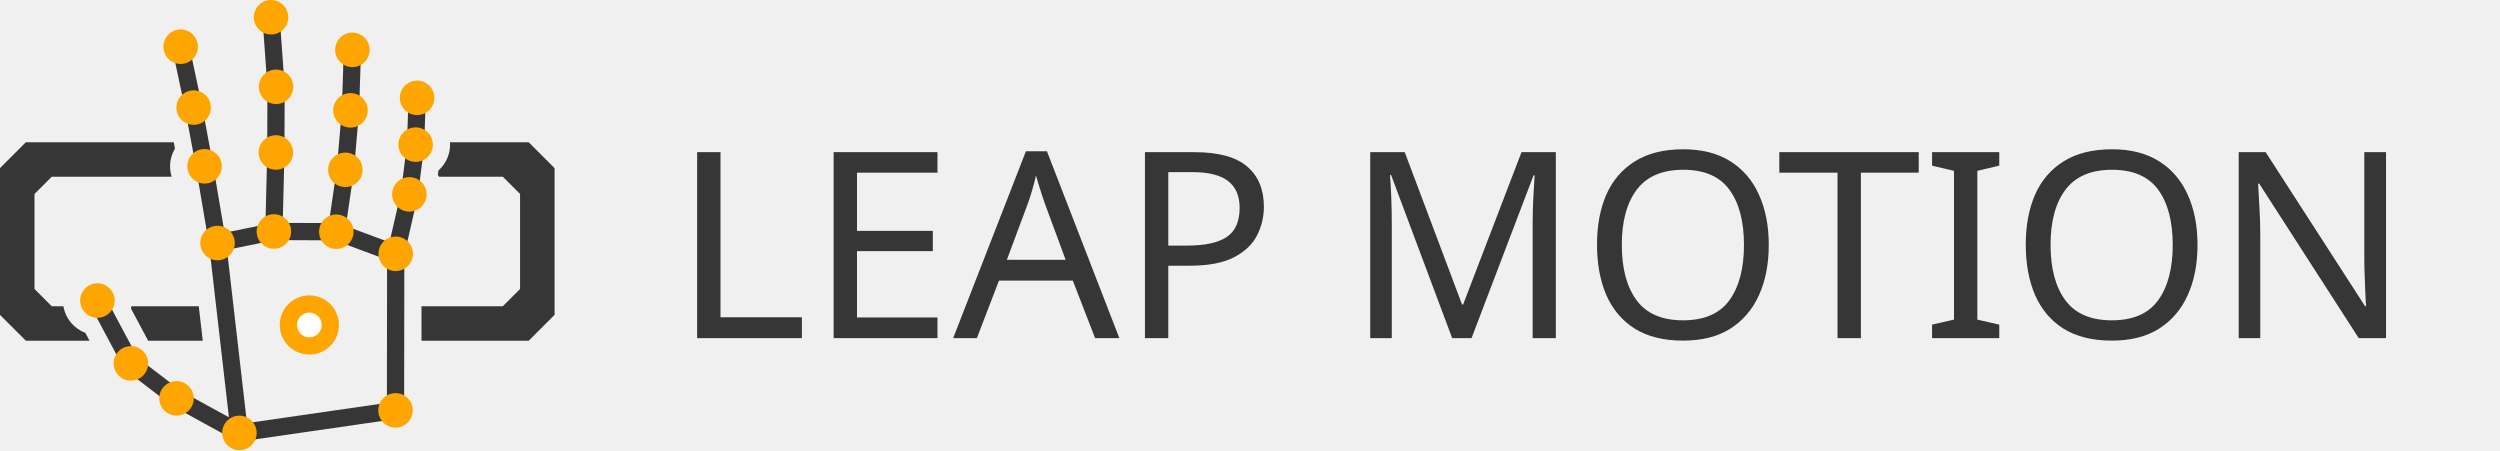
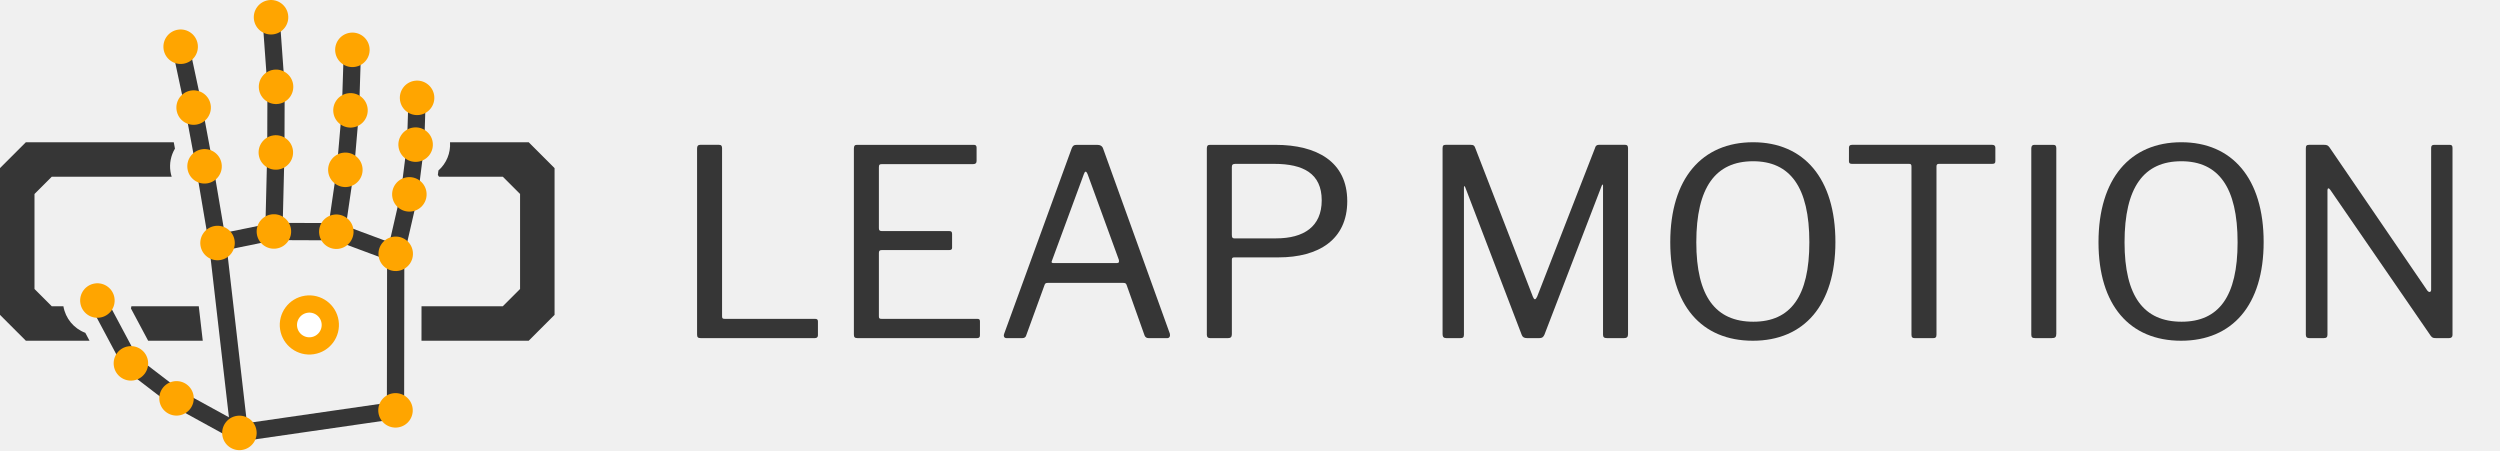
<svg xmlns="http://www.w3.org/2000/svg" width="217.426mm" height="39.15mm" viewBox="0 0 217.426 39.15" version="1.1" id="svg8">
  <defs id="defs2" />
  <g id="layer1" transform="translate(-42.01758,-153.7392)">
    <path transform="matrix(0.2645833,0,0,0.2645833,42.01758,153.7392)" d="M 8.504 46.754 L 0 55.258 L 0 103.498 L 8.504 112.002 L 29.428 112.002 L 28.041 109.402 A 11.336 11.336 0 0 1 20.838 100.664 L 17.008 100.664 L 11.338 94.994 L 11.338 63.762 L 17.008 58.092 L 56.43 58.092 A 11.336 11.336 0 0 1 56.027 56.361 A 11.336 11.336 0 0 1 57.508 48.854 L 57.117 46.754 L 8.504 46.754 z M 147.924 46.754 A 11.336 11.336 0 0 1 144.113 56.043 L 143.93 57.504 A 11.336 11.336 0 0 1 144.303 58.092 L 165.281 58.092 L 170.949 63.762 L 170.949 94.994 L 165.281 100.664 L 138.557 100.664 L 138.543 112.002 L 173.785 112.002 L 182.289 103.498 L 182.289 55.258 L 173.785 46.754 L 147.924 46.754 z M 43.195 100.664 A 11.336 11.336 0 0 1 43.047 101.398 L 48.697 112.002 L 66.648 112.002 L 65.34 100.664 L 43.195 100.664 z " style="color:#000000;font-style:normal;font-variant:normal;font-weight:normal;font-stretch:normal;font-size:medium;line-height:normal;font-family:sans-serif;font-variant-ligatures:normal;font-variant-position:normal;font-variant-caps:normal;font-variant-numeric:normal;font-variant-alternates:normal;font-variant-east-asian:normal;font-feature-settings:normal;font-variation-settings:normal;text-indent:0;text-align:start;text-decoration:none;text-decoration-line:none;text-decoration-style:solid;text-decoration-color:#000000;letter-spacing:normal;word-spacing:normal;text-transform:none;writing-mode:lr-tb;direction:ltr;text-orientation:mixed;dominant-baseline:auto;baseline-shift:baseline;text-anchor:start;white-space:normal;shape-padding:0;shape-margin:0;inline-size:0;clip-rule:nonzero;display:inline;overflow:visible;visibility:visible;opacity:1;isolation:auto;mix-blend-mode:normal;color-interpolation:sRGB;color-interpolation-filters:linearRGB;solid-color:#000000;solid-opacity:1;vector-effect:none;fill:#363636;fill-opacity:1;fill-rule:nonzero;stroke:none;stroke-width:17.008;stroke-linecap:butt;stroke-linejoin:bevel;stroke-miterlimit:4;stroke-dasharray:none;stroke-dashoffset:0;stroke-opacity:1;color-rendering:auto;image-rendering:auto;shape-rendering:auto;text-rendering:auto;enable-background:accumulate;stop-color:#000000;stop-opacity:1" id="path1885" />
-     <text xml:space="preserve" style="font-style:normal;font-variant:normal;font-weight:normal;font-stretch:normal;font-size:22.655px;line-height:1.25;font-family:'Libre Franklin';-inkscape-font-specification:'Libre Franklin';letter-spacing:0px;word-spacing:0px;fill:#363636;fill-opacity:1;stroke:none;stroke-width:0.265" x="100.444" y="183.146" id="text852">
-       <tspan id="tspan850" x="100.444" y="183.146" style="font-style:normal;font-variant:normal;font-weight:normal;font-stretch:normal;font-family:'Libre Franklin';-inkscape-font-specification:'Libre Franklin';fill:#363636;fill-opacity:1;stroke-width:0.265">LEAP MOTION</tspan>
-     </text>
+     <g aria-label="LEAP MOTION" id="text852" style="font-style:normal;font-variant:normal;font-weight:normal;font-stretch:normal;font-size:22.655px;line-height:1.25;font-family:'Libre Franklin';-inkscape-font-specification:'Libre Franklin';letter-spacing:0px;word-spacing:0px;fill:#363636;fill-opacity:1;stroke:none;stroke-width:0.265">
+       <path d="m 102.642,166.653 v 16.176 c 0,0.227 0.068,0.317 0.317,0.317 h 9.923 c 0.181,0 0.272,-0.091 0.272,-0.249 v -1.201 c 0,-0.181 -0.091,-0.227 -0.272,-0.227 h -7.839 c -0.181,0 -0.227,-0.045 -0.227,-0.227 v -14.612 c 0,-0.204 -0.068,-0.295 -0.272,-0.295 h -1.631 c -0.181,0 -0.272,0.091 -0.272,0.317 z" style="font-style:normal;font-variant:normal;font-weight:normal;font-stretch:normal;font-family:'Libre Franklin';-inkscape-font-specification:'Libre Franklin';fill:#363636;fill-opacity:1;stroke-width:0.265" id="path5185" />
+       <path d="m 116.28,166.653 v 16.176 c 0,0.227 0.068,0.317 0.317,0.317 h 10.399 c 0.181,0 0.249,-0.091 0.249,-0.249 v -1.201 c 0,-0.181 -0.068,-0.227 -0.249,-0.227 h -8.314 c -0.181,0 -0.227,-0.045 -0.227,-0.227 v -5.505 c 0,-0.181 0.068,-0.249 0.249,-0.249 h 5.868 c 0.181,0 0.249,-0.068 0.249,-0.204 v -1.201 c 0,-0.181 -0.068,-0.249 -0.249,-0.249 h -5.868 c -0.181,0 -0.249,-0.068 -0.249,-0.249 v -5.301 c 0,-0.227 0.068,-0.272 0.295,-0.272 h 7.907 c 0.204,0 0.295,-0.091 0.295,-0.272 v -1.155 c 0,-0.159 -0.068,-0.249 -0.227,-0.249 h -10.172 c -0.204,0 -0.272,0.091 -0.272,0.317 z" style="font-style:normal;font-variant:normal;font-weight:normal;font-stretch:normal;font-family:'Libre Franklin';-inkscape-font-specification:'Libre Franklin';fill:#363636;fill-opacity:1;stroke-width:0.265" id="path5187" />
+       <path d="m 129.556,183.146 h 1.359 c 0.181,0 0.295,-0.068 0.34,-0.204 l 1.608,-4.418 c 0.045,-0.136 0.113,-0.181 0.272,-0.181 h 6.593 c 0.181,0 0.227,0.068 0.272,0.181 l 1.563,4.395 c 0.068,0.159 0.181,0.227 0.362,0.227 h 1.609 c 0.204,0 0.272,-0.181 0.227,-0.385 l -5.8,-16.085 c -0.068,-0.227 -0.249,-0.34 -0.521,-0.34 h -1.767 c -0.272,0 -0.362,0.091 -0.453,0.317 l -5.868,16.108 c -0.091,0.249 0.023,0.385 0.204,0.385 z m 4.101,-6.525 c -0.181,0 -0.227,-0.068 -0.136,-0.249 l 2.764,-7.499 c 0.091,-0.272 0.204,-0.272 0.317,0 l 2.719,7.453 c 0.045,0.181 0.023,0.295 -0.181,0.295 z" style="font-style:normal;font-variant:normal;font-weight:normal;font-stretch:normal;font-family:'Libre Franklin';-inkscape-font-specification:'Libre Franklin';fill:#363636;fill-opacity:1;stroke-width:0.265" id="path5189" />
+       <path d="m 159.188,171.23 c 0,-3.444 -2.673,-4.893 -6.23,-4.893 h -5.709 c -0.204,0 -0.272,0.091 -0.272,0.317 v 16.198 c 0,0.204 0.091,0.295 0.295,0.295 h 1.541 c 0.227,0 0.34,-0.091 0.34,-0.34 v -6.479 c 0,-0.136 0.045,-0.204 0.204,-0.204 h 3.851 c 3.489,0 5.981,-1.541 5.981,-4.893 z m -2.22,-0.068 c 0,2.288 -1.563,3.308 -3.965,3.308 h -3.647 c -0.159,0 -0.204,-0.091 -0.204,-0.317 v -5.89 c 0,-0.204 0.091,-0.272 0.295,-0.272 h 3.398 c 2.515,0 4.123,0.838 4.123,3.172 z" style="font-style:normal;font-variant:normal;font-weight:normal;font-stretch:normal;font-family:'Libre Franklin';-inkscape-font-specification:'Libre Franklin';fill:#363636;fill-opacity:1;stroke-width:0.265" id="path5191" />
+       <path d="m 167.797,183.146 h 1.223 c 0.227,0 0.317,-0.068 0.317,-0.295 v -12.823 c 0,-0.136 0.068,-0.136 0.113,0 l 4.916,12.845 c 0.068,0.181 0.204,0.272 0.453,0.272 h 1.087 c 0.227,0 0.34,-0.091 0.43,-0.295 l 4.984,-12.959 c 0.045,-0.113 0.113,-0.159 0.113,0 v 12.959 c 0,0.204 0.091,0.295 0.34,0.295 h 1.495 c 0.227,0 0.34,-0.091 0.34,-0.34 v -16.176 c 0,-0.204 -0.068,-0.295 -0.249,-0.295 h -2.288 c -0.181,0 -0.295,0.091 -0.34,0.295 l -5.029,12.913 c -0.136,0.295 -0.249,0.295 -0.362,0.023 l -5.029,-12.981 c -0.068,-0.181 -0.136,-0.249 -0.385,-0.249 h -2.175 c -0.204,0 -0.272,0.068 -0.272,0.317 v 16.153 c 0,0.227 0.091,0.34 0.317,0.34 z" style="font-style:normal;font-variant:normal;font-weight:normal;font-stretch:normal;font-family:'Libre Franklin';-inkscape-font-specification:'Libre Franklin';fill:#363636;fill-opacity:1;stroke-width:0.265" id="path5193" />
+       <path d="m 194.462,183.373 c 4.463,0 7.182,-3.104 7.182,-8.586 0,-5.528 -2.741,-8.677 -7.159,-8.677 -4.44,0 -7.204,3.149 -7.204,8.699 0,5.482 2.719,8.564 7.182,8.564 z m 0.045,-1.654 c -3.285,0 -4.961,-2.198 -4.961,-6.91 0,-4.78 1.676,-7.046 4.939,-7.046 3.217,0 4.893,2.243 4.893,7.046 0,4.712 -1.631,6.91 -4.871,6.91 z" style="font-style:normal;font-variant:normal;font-weight:normal;font-stretch:normal;font-family:'Libre Franklin';-inkscape-font-specification:'Libre Franklin';fill:#363636;fill-opacity:1;stroke-width:0.265" id="path5195" />
+       <path d="m 202.821,167.763 c 0,0.181 0.091,0.227 0.272,0.227 h 4.939 c 0.181,0 0.227,0.045 0.227,0.249 v 14.612 c 0,0.227 0.091,0.295 0.272,0.295 h 1.631 c 0.181,0 0.272,-0.068 0.272,-0.295 V 168.216 c 0,-0.181 0.068,-0.227 0.249,-0.227 h 4.599 c 0.181,0 0.272,-0.045 0.272,-0.227 v -1.178 c 0,-0.159 -0.091,-0.249 -0.272,-0.249 h -12.188 c -0.204,0 -0.272,0.091 -0.272,0.249 z" style="font-style:normal;font-variant:normal;font-weight:normal;font-stretch:normal;font-family:'Libre Franklin';-inkscape-font-specification:'Libre Franklin';fill:#363636;fill-opacity:1;stroke-width:0.265" id="path5197" />
+       <path d="m 218.952,166.336 c -0.181,0 -0.272,0.091 -0.272,0.317 v 16.176 c 0,0.227 0.068,0.317 0.34,0.317 h 1.427 c 0.317,0 0.408,-0.091 0.408,-0.385 v -16.13 c 0,-0.204 -0.068,-0.295 -0.272,-0.295 z" style="font-style:normal;font-variant:normal;font-weight:normal;font-stretch:normal;font-family:'Libre Franklin';-inkscape-font-specification:'Libre Franklin';fill:#363636;fill-opacity:1;stroke-width:0.265" id="path5199" />
+       <path d="m 231.706,183.373 c 4.463,0 7.182,-3.104 7.182,-8.586 0,-5.528 -2.741,-8.677 -7.159,-8.677 -4.44,0 -7.204,3.149 -7.204,8.699 0,5.482 2.719,8.564 7.182,8.564 z m 0.045,-1.654 c -3.285,0 -4.961,-2.198 -4.961,-6.91 0,-4.78 1.676,-7.046 4.939,-7.046 3.217,0 4.893,2.243 4.893,7.046 0,4.712 -1.631,6.91 -4.871,6.91 z" style="font-style:normal;font-variant:normal;font-weight:normal;font-stretch:normal;font-family:'Libre Franklin';-inkscape-font-specification:'Libre Franklin';fill:#363636;fill-opacity:1;stroke-width:0.265" id="path5201" />
+       <path d="m 253.727,166.336 c -0.204,0 -0.272,0.091 -0.272,0.272 v 12.324 c 0,0.204 -0.159,0.295 -0.34,0.068 l -8.496,-12.438 c -0.136,-0.181 -0.227,-0.227 -0.476,-0.227 h -1.291 c -0.227,0 -0.295,0.068 -0.295,0.317 v 16.198 c 0,0.204 0.091,0.295 0.295,0.295 h 1.269 c 0.227,0 0.317,-0.091 0.317,-0.295 V 170.278 c 0,-0.181 0.113,-0.227 0.249,-0.023 l 8.745,12.709 c 0.136,0.181 0.272,0.181 0.476,0.181 h 1.11 c 0.181,0 0.295,-0.091 0.295,-0.272 V 166.608 c 0,-0.204 -0.068,-0.272 -0.249,-0.272 z" style="font-style:normal;font-variant:normal;font-weight:normal;font-stretch:normal;font-family:'Libre Franklin';-inkscape-font-specification:'Libre Franklin';fill:#363636;fill-opacity:1;stroke-width:0.265" id="path5203" />
+     </g>
    <path style="fill:none;stroke:#363636;stroke-width:1.5;stroke-linecap:butt;stroke-linejoin:miter;stroke-miterlimit:4;stroke-dasharray:none;stroke-opacity:1" d="m 76.415,189.427 0.018,-13.614 -5.165,-1.921 -5.429,-0.022 -4.903,1.004 1.903,16.515 z" id="path1055" />
    <path style="fill:none;stroke:#363636;stroke-width:1.5;stroke-linecap:butt;stroke-linejoin:miter;stroke-miterlimit:4;stroke-dasharray:none;stroke-opacity:1" d="m 62.84,191.389 -5.47,-3.005 -3.968,-3.043 -2.914,-5.465" id="path1057" />
    <path style="fill:none;stroke:#363636;stroke-width:1.5;stroke-linecap:butt;stroke-linejoin:miter;stroke-miterlimit:4;stroke-dasharray:none;stroke-opacity:1" d="m 60.936,174.874 -1.129,-6.67 -0.949,-5.108 -1.129,-5.293" id="path1059" />
    <path style="fill:none;stroke:#363636;stroke-width:1.5;stroke-linecap:butt;stroke-linejoin:miter;stroke-miterlimit:4;stroke-dasharray:none;stroke-opacity:1" d="m 65.839,173.87 0.168,-6.87 0.019,-5.709 -0.436,-6.051" id="path1061" />
    <path style="fill:none;stroke:#363636;stroke-width:1.5;stroke-linecap:butt;stroke-linejoin:miter;stroke-miterlimit:4;stroke-dasharray:none;stroke-opacity:1" d="m 71.268,173.892 0.785,-5.384 0.446,-5.172 0.167,-5.263" id="path1063" />
    <path style="fill:none;stroke:#363636;stroke-width:1.5;stroke-linecap:butt;stroke-linejoin:miter;stroke-miterlimit:4;stroke-dasharray:none;stroke-opacity:1" d="m 76.433,175.813 1.188,-5.17 0.544,-4.325 0.128,-4.069" id="path1065" />
    <circle style="fill:#ffffff;fill-opacity:1;stroke:#ffa500;stroke-width:1.5;stroke-linecap:round;stroke-linejoin:bevel;stroke-miterlimit:4;stroke-dasharray:none;stroke-opacity:1" id="path1067" cx="-41.011" cy="190.244" r="1.823" transform="matrix(-0.988819,0.1491207,0.1491207,0.988819,0,0)" />
    <circle r="1.5" cy="182.006" cx="-34.178" id="circle1069" style="fill:#ffa500;fill-opacity:1;stroke:none;stroke-width:1.5;stroke-linecap:round;stroke-linejoin:bevel;stroke-miterlimit:4;stroke-dasharray:none;stroke-opacity:1" transform="matrix(-0.988819,0.1491207,0.1491207,0.988819,0,0)" />
    <circle r="1.5" style="fill:#ffa500;fill-opacity:1;stroke:none;stroke-width:1.5;stroke-linecap:round;stroke-linejoin:bevel;stroke-miterlimit:4;stroke-dasharray:none;stroke-opacity:1" id="circle1071" cx="-34.056" cy="175.242" transform="matrix(-0.988819,0.1491207,0.1491207,0.988819,0,0)" />
    <circle r="1.5" cy="170.049" cx="-33.879" id="circle1073" style="fill:#ffa500;fill-opacity:1;stroke:none;stroke-width:1.5;stroke-linecap:round;stroke-linejoin:bevel;stroke-miterlimit:4;stroke-dasharray:none;stroke-opacity:1" transform="matrix(-0.988819,0.1491207,0.1491207,0.988819,0,0)" />
    <circle r="1.5" style="fill:#ffa500;fill-opacity:1;stroke:none;stroke-width:1.5;stroke-linecap:round;stroke-linejoin:bevel;stroke-miterlimit:4;stroke-dasharray:none;stroke-opacity:1" id="circle1075" cx="-33.552" cy="164.647" transform="matrix(-0.988819,0.1491207,0.1491207,0.988819,0,0)" />
    <circle r="1.5" style="fill:#ffa500;fill-opacity:1;stroke:none;stroke-width:1.5;stroke-linecap:round;stroke-linejoin:bevel;stroke-miterlimit:4;stroke-dasharray:none;stroke-opacity:1" id="circle1077" cx="-39.175" cy="181.744" transform="matrix(-0.988819,0.1491207,0.1491207,0.988819,0,0)" />
    <circle r="1.5" cy="174.975" cx="-40.366" id="circle1079" style="fill:#ffa500;fill-opacity:1;stroke:none;stroke-width:1.5;stroke-linecap:round;stroke-linejoin:bevel;stroke-miterlimit:4;stroke-dasharray:none;stroke-opacity:1" transform="matrix(-0.988819,0.1491207,0.1491207,0.988819,0,0)" />
    <circle r="1.5" style="fill:#ffa500;fill-opacity:1;stroke:none;stroke-width:1.5;stroke-linecap:round;stroke-linejoin:bevel;stroke-miterlimit:4;stroke-dasharray:none;stroke-opacity:1" id="circle1081" cx="-41.236" cy="169.332" transform="matrix(-0.988819,0.1491207,0.1491207,0.988819,0,0)" />
    <circle r="1.5" cy="163.284" cx="-41.707" id="circle1083" style="fill:#ffa500;fill-opacity:1;stroke:none;stroke-width:1.5;stroke-linecap:round;stroke-linejoin:bevel;stroke-miterlimit:4;stroke-dasharray:none;stroke-opacity:1" transform="matrix(-0.988819,0.1491207,0.1491207,0.988819,0,0)" />
    <circle r="1.5" style="fill:#ffa500;fill-opacity:1;stroke:none;stroke-width:1.5;stroke-linecap:round;stroke-linejoin:bevel;stroke-miterlimit:4;stroke-dasharray:none;stroke-opacity:1" id="circle1085" cx="-44.54" cy="182.575" transform="matrix(-0.988819,0.1491207,0.1491207,0.988819,0,0)" />
    <circle r="1.5" cy="177.369" cx="-46.12" id="circle1087" style="fill:#ffa500;fill-opacity:1;stroke:none;stroke-width:1.5;stroke-linecap:round;stroke-linejoin:bevel;stroke-miterlimit:4;stroke-dasharray:none;stroke-opacity:1" transform="matrix(-0.988819,0.1491207,0.1491207,0.988819,0,0)" />
    <circle r="1.5" style="fill:#ffa500;fill-opacity:1;stroke:none;stroke-width:1.5;stroke-linecap:round;stroke-linejoin:bevel;stroke-miterlimit:4;stroke-dasharray:none;stroke-opacity:1" id="circle1089" cx="-47.332" cy="172.321" transform="matrix(-0.988819,0.1491207,0.1491207,0.988819,0,0)" />
    <circle r="1.5" cy="167.142" cx="-48.281" id="circle1091" style="fill:#ffa500;fill-opacity:1;stroke:none;stroke-width:1.5;stroke-linecap:round;stroke-linejoin:bevel;stroke-miterlimit:4;stroke-dasharray:none;stroke-opacity:1" transform="matrix(-0.988819,0.1491207,0.1491207,0.988819,0,0)" />
    <circle r="1.5" style="fill:#ffa500;fill-opacity:1;stroke:none;stroke-width:1.5;stroke-linecap:round;stroke-linejoin:bevel;stroke-miterlimit:4;stroke-dasharray:none;stroke-opacity:1" id="circle1093" cx="-49.361" cy="185.245" transform="matrix(-0.988819,0.1491207,0.1491207,0.988819,0,0)" />
    <circle r="1.5" cy="180.31" cx="-51.306" id="circle1095" style="fill:#ffa500;fill-opacity:1;stroke:none;stroke-width:1.5;stroke-linecap:round;stroke-linejoin:bevel;stroke-miterlimit:4;stroke-dasharray:none;stroke-opacity:1" transform="matrix(-0.988819,0.1491207,0.1491207,0.988819,0,0)" />
    <circle r="1.5" style="fill:#ffa500;fill-opacity:1;stroke:none;stroke-width:1.5;stroke-linecap:round;stroke-linejoin:bevel;stroke-miterlimit:4;stroke-dasharray:none;stroke-opacity:1" id="circle1097" cx="-52.489" cy="176.114" transform="matrix(-0.988819,0.1491207,0.1491207,0.988819,0,0)" />
    <circle r="1.5" cy="172.11" cx="-53.222" id="circle1099" style="fill:#ffa500;fill-opacity:1;stroke:none;stroke-width:1.5;stroke-linecap:round;stroke-linejoin:bevel;stroke-miterlimit:4;stroke-dasharray:none;stroke-opacity:1" transform="matrix(-0.988819,0.1491207,0.1491207,0.988819,0,0)" />
    <circle r="1.5" style="fill:#ffa500;fill-opacity:1;stroke:none;stroke-width:1.5;stroke-linecap:round;stroke-linejoin:bevel;stroke-miterlimit:4;stroke-dasharray:none;stroke-opacity:1" id="circle1101" cx="-33.597" cy="198.62" transform="matrix(-0.988819,0.1491207,0.1491207,0.988819,0,0)" />
    <circle r="1.5" cy="198.705" cx="-47.313" id="circle1103" style="fill:#ffa500;fill-opacity:1;stroke:none;stroke-width:1.5;stroke-linecap:round;stroke-linejoin:bevel;stroke-miterlimit:4;stroke-dasharray:none;stroke-opacity:1" transform="matrix(-0.988819,0.1491207,0.1491207,0.988819,0,0)" />
    <circle r="1.5" style="fill:#ffa500;fill-opacity:1;stroke:none;stroke-width:1.5;stroke-linecap:round;stroke-linejoin:bevel;stroke-miterlimit:4;stroke-dasharray:none;stroke-opacity:1" id="circle1105" cx="-28.636" cy="194.833" transform="matrix(-0.988819,0.1491207,0.1491207,0.988819,0,0)" />
    <circle r="1.5" cy="191.233" cx="-25.167" id="circle1107" style="fill:#ffa500;fill-opacity:1;stroke:none;stroke-width:1.5;stroke-linecap:round;stroke-linejoin:bevel;stroke-miterlimit:4;stroke-dasharray:none;stroke-opacity:1" transform="matrix(-0.988819,0.1491207,0.1491207,0.988819,0,0)" />
    <circle r="1.5" style="fill:#ffa500;fill-opacity:1;stroke:none;stroke-width:1.5;stroke-linecap:round;stroke-linejoin:bevel;stroke-miterlimit:4;stroke-dasharray:none;stroke-opacity:1" id="circle1109" cx="-23.101" cy="185.394" transform="matrix(-0.988819,0.1491207,0.1491207,0.988819,0,0)" />
  </g>
</svg>
